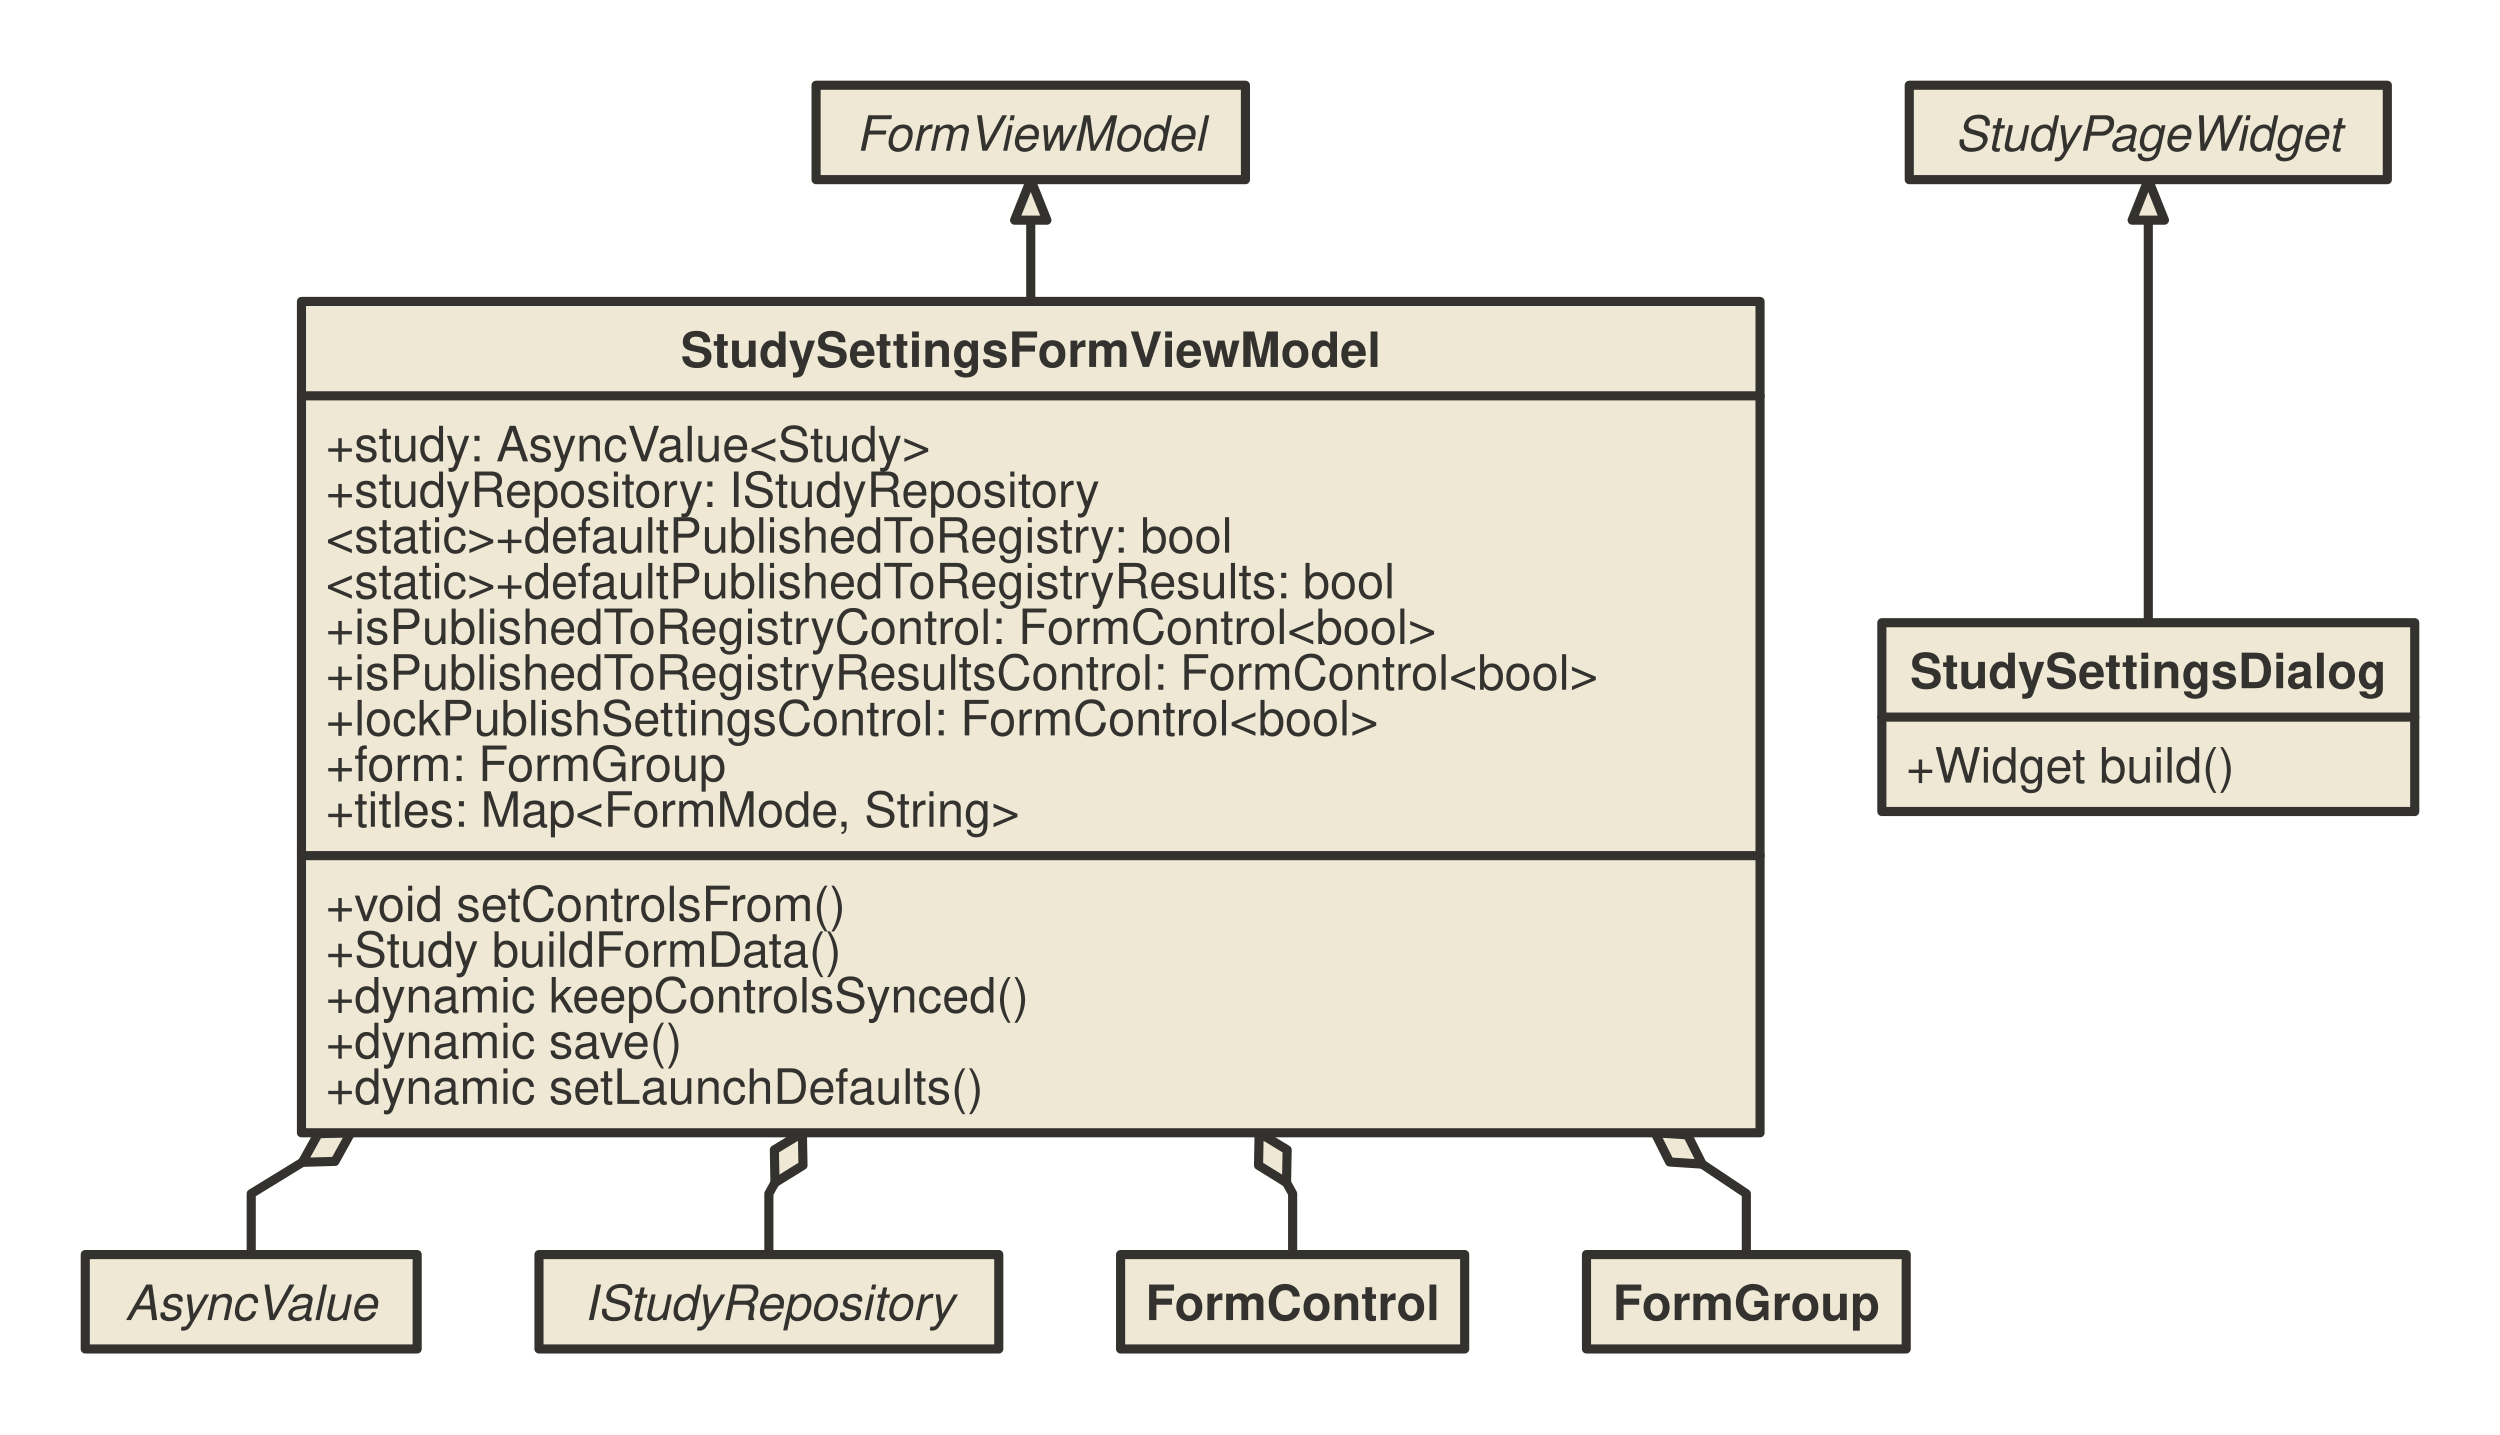
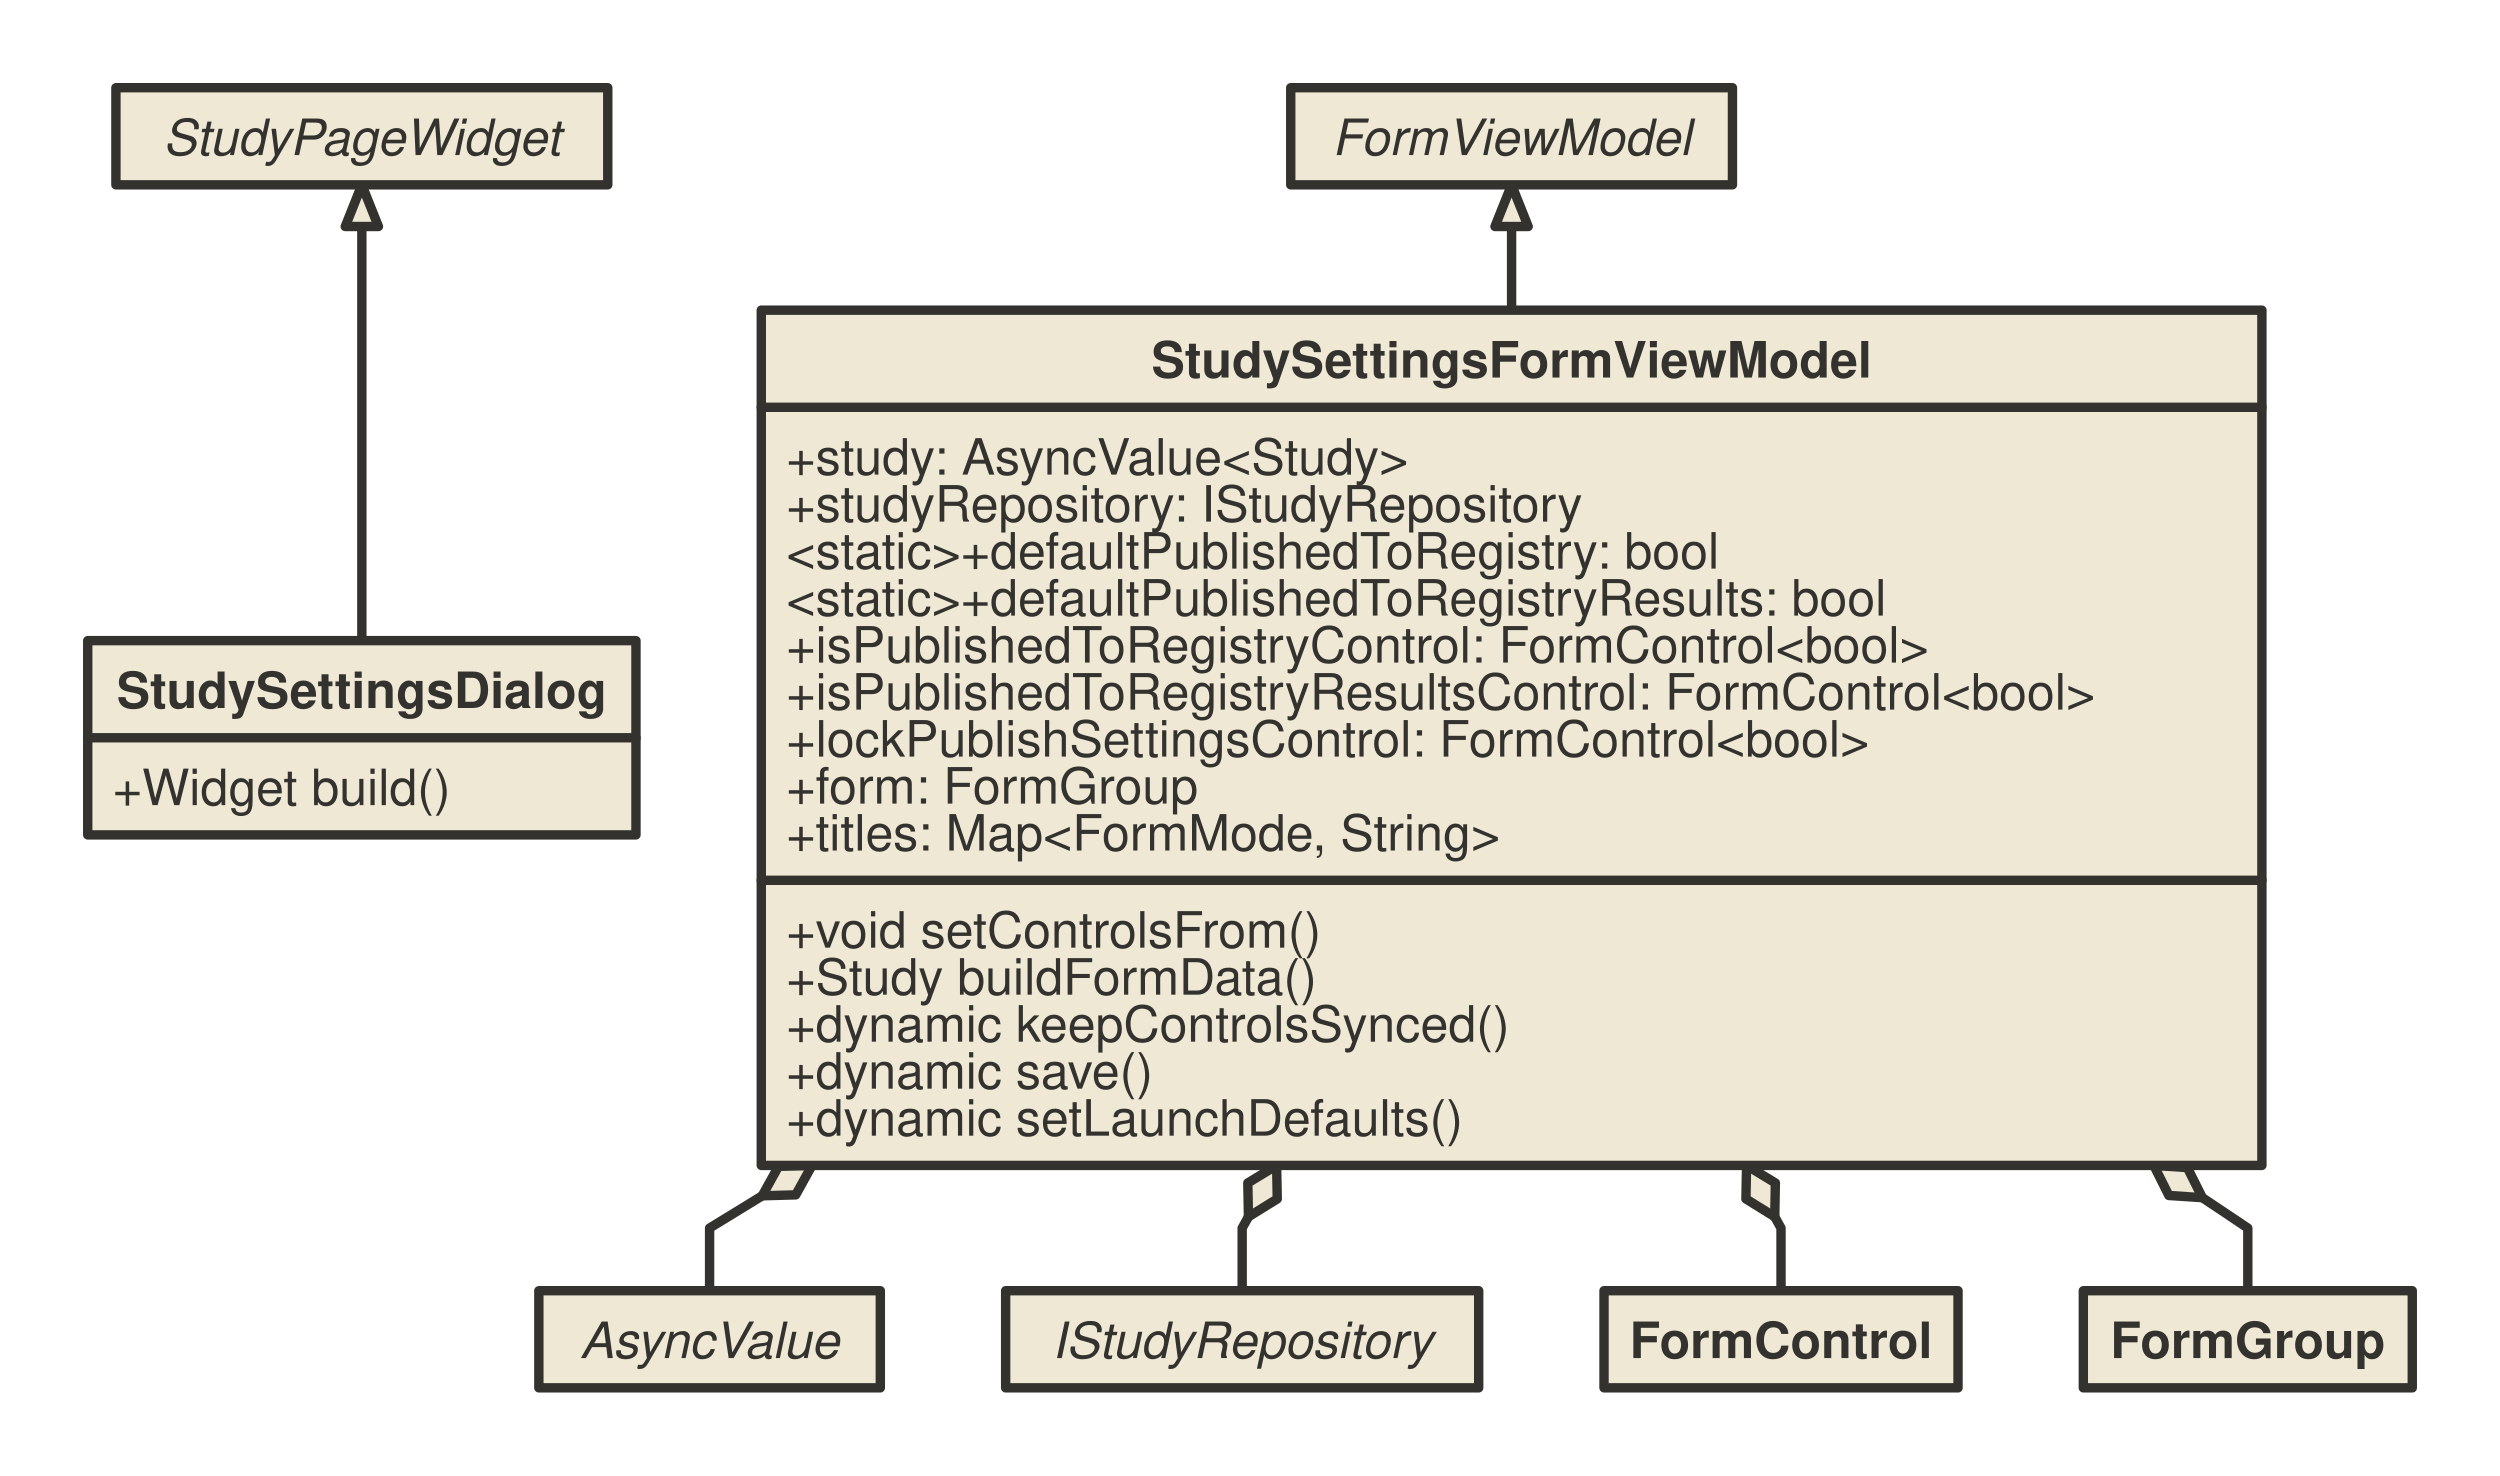
- <svg xmlns="http://www.w3.org/2000/svg" version="1.1" baseProfile="full" width="821.0" height="471.0" viewbox="0 0 821 471">
+ <svg xmlns="http://www.w3.org/2000/svg" version="1.1" baseProfile="full" width="798.0" height="471.0" viewbox="0 0 798 471">
  <g stroke-width="1.0" text-align="left" font="12pt Helvetica, Arial, sans-serif" font-size="12pt" font-family="Helvetica" font-weight="bold" font-style="normal">
    <g font-family="Helvetica" font-size="12pt" font-weight="bold" font-style="normal" stroke-width="3.0" stroke-linejoin="round" stroke-linecap="round" stroke="#33322E">
      <g stroke="transparent" fill="transparent">
-         <rect x="0.0" y="0.0" height="471.0" width="821.0" stroke="none" />
+         <rect x="0.0" y="0.0" height="471.0" width="798.0" stroke="none" />
      </g>
      <g transform="translate(8, 8)" fill="#33322E">
        <g transform="translate(20, 20)" fill="#eee8d5" font-family="Helvetica" font-size="12pt" font-weight="normal" font-style="normal">
-           <path d="M71.3 353.7 L54.5 364 L54.5 384 L54.5 384.0 " fill="none" />
+           <path d="M87.5 44.3 L87.5 51 L87.5 176.5 L87.5 176.5 " fill="none" />
+           <path d="M92.8 44.3 L87.5 44.3 L82.2 44.3 L87.5 31.0 Z" />
+           <path d="M215.3 353.7 L198.5 364 L198.5 384 L198.5 384.0 " fill="none" />
          <g fill="#eee8d5">
-             <path d="M82.0 353.4 L71.3 353.7 L76.5 344.3 L87.2 344.0 Z" />
+             <path d="M226.0 353.4 L215.3 353.7 L220.5 344.3 L231.2 344.0 Z" />
          </g>
-           <path d="M226.5 360.4 L224.5 364 L224.5 384 L224.5 384.0 " fill="none" />
+           <path d="M370.5 360.4 L368.5 364 L368.5 384 L368.5 384.0 " fill="none" />
          <g fill="#eee8d5">
-             <path d="M235.7 354.7 L226.5 360.4 L226.3 349.6 L235.5 344.0 Z" />
+             <path d="M379.7 354.7 L370.5 360.4 L370.3 349.6 L379.5 344.0 Z" />
          </g>
-           <path d="M394.5 360.4 L396.5 364 L396.5 384 L396.5 384.0 " fill="none" />
+           <path d="M538.5 360.4 L540.5 364 L540.5 384 L540.5 384.0 " fill="none" />
          <g fill="#eee8d5">
-             <path d="M394.7 349.6 L394.5 360.4 L385.3 354.7 L385.5 344.0 Z" />
+             <path d="M538.7 349.6 L538.5 360.4 L529.3 354.7 L529.5 344.0 Z" />
          </g>
-           <path d="M531.0 354.3 L545.5 364 L545.5 384 L545.5 384.0 " fill="none" />
+           <path d="M675.0 354.3 L689.5 364 L689.5 384 L689.5 384.0 " fill="none" />
          <g fill="#eee8d5">
-             <path d="M526.2 344.7 L531.0 354.3 L520.3 353.6 L515.5 344.0 Z" />
+             <path d="M670.2 344.7 L675.0 354.3 L664.3 353.6 L659.5 344.0 Z" />
          </g>
-           <path d="M310.5 44.3 L310.5 51 L310.5 71 L310.5 71.0 " fill="none" />
-           <path d="M315.8 44.3 L310.5 44.3 L305.2 44.3 L310.5 31.0 Z" />
-           <path d="M677.5 44.3 L677.5 51 L677.5 176.5 L677.5 176.5 " fill="none" />
-           <path d="M682.8 44.3 L677.5 44.3 L672.2 44.3 L677.5 31.0 Z" />
+           <path d="M454.5 44.3 L454.5 51 L454.5 71 L454.5 71.0 " fill="none" />
+           <path d="M459.8 44.3 L454.5 44.3 L449.2 44.3 L454.5 31.0 Z" />
+           <g data-name="StudySettingsDialog">
+             <g fill="#eee8d5" stroke="#33322E" data-name="StudySettingsDialog">
+               <rect x="0.0" y="176.5" height="62.0" width="175.0" data-name="StudySettingsDialog" />
+               <path d="M0.0 207.5 L175.0 207.5" fill="none" data-name="StudySettingsDialog" />
+             </g>
+             <g transform="translate(0, 176.5)" font-family="Helvetica" font-size="12pt" font-weight="bold" font-style="normal" data-name="StudySettingsDialog">
+               <g transform="translate(8, 8)" fill="#33322E" text-align="center" data-name="StudySettingsDialog">
+                 <text x="79.5" y="13.5" stroke="none" text-anchor="middle" data-name="StudySettingsDialog">StudySettingsDialog</text>
+               </g>
+             </g>
+             <g transform="translate(0, 207.5)" font-family="Helvetica" font-size="12pt" font-weight="normal" font-style="normal" data-name="StudySettingsDialog">
+               <g transform="translate(8, 8)" fill="#33322E" text-align="left" data-name="StudySettingsDialog">
+                 <text x="0.0" y="13.5" stroke="none" data-name="StudySettingsDialog">+Widget build()</text>
+               </g>
+             </g>
+           </g>
+           <g data-name="StudyPageWidget">
+             <g fill="#eee8d5" stroke="#33322E" data-name="StudyPageWidget">
+               <rect x="9.0" y="0.0" height="31.0" width="157.0" data-name="StudyPageWidget" />
+             </g>
+             <g transform="translate(9, 0)" font-family="Helvetica" font-size="12pt" font-weight="normal" font-style="italic" data-name="StudyPageWidget">
+               <g transform="translate(8, 8)" fill="#33322E" text-align="center" data-name="StudyPageWidget">
+                 <text x="70.5" y="13.5" stroke="none" text-anchor="middle" data-name="StudyPageWidget">StudyPageWidget</text>
+               </g>
+             </g>
+           </g>
          <g data-name="StudySettingsFormViewModel">
            <g fill="#eee8d5" stroke="#33322E" data-name="StudySettingsFormViewModel">
-               <rect x="71.0" y="71.0" height="273.0" width="479.0" data-name="StudySettingsFormViewModel" />
-               <path d="M71.0 102.0 L550.0 102.0" fill="none" data-name="StudySettingsFormViewModel" />
-               <path d="M71.0 253.0 L550.0 253.0" fill="none" data-name="StudySettingsFormViewModel" />
+               <rect x="215.0" y="71.0" height="273.0" width="479.0" data-name="StudySettingsFormViewModel" />
+               <path d="M215.0 102.0 L694.0 102.0" fill="none" data-name="StudySettingsFormViewModel" />
+               <path d="M215.0 253.0 L694.0 253.0" fill="none" data-name="StudySettingsFormViewModel" />
            </g>
-             <g transform="translate(71, 71)" font-family="Helvetica" font-size="12pt" font-weight="bold" font-style="normal" data-name="StudySettingsFormViewModel">
+             <g transform="translate(215, 71)" font-family="Helvetica" font-size="12pt" font-weight="bold" font-style="normal" data-name="StudySettingsFormViewModel">
              <g transform="translate(8, 8)" fill="#33322E" text-align="center" data-name="StudySettingsFormViewModel">
                <text x="231.5" y="13.5" stroke="none" text-anchor="middle" data-name="StudySettingsFormViewModel">StudySettingsFormViewModel</text>
              </g>
            </g>
-             <g transform="translate(71, 102)" font-family="Helvetica" font-size="12pt" font-weight="normal" font-style="normal" data-name="StudySettingsFormViewModel">
+             <g transform="translate(215, 102)" font-family="Helvetica" font-size="12pt" font-weight="normal" font-style="normal" data-name="StudySettingsFormViewModel">
              <g transform="translate(8, 8)" fill="#33322E" text-align="left" data-name="StudySettingsFormViewModel">
                <text x="0.0" y="13.5" stroke="none" data-name="StudySettingsFormViewModel">+study: AsyncValue&lt;Study&gt;</text>
                <text x="0.0" y="28.5" stroke="none" data-name="StudySettingsFormViewModel">+studyRepository: IStudyRepository</text>
                <text x="0.0" y="43.5" stroke="none" data-name="StudySettingsFormViewModel">&lt;static&gt;+defaultPublishedToRegistry: bool</text>
                <text x="0.0" y="58.5" stroke="none" data-name="StudySettingsFormViewModel">&lt;static&gt;+defaultPublishedToRegistryResults: bool</text>
                <text x="0.0" y="73.5" stroke="none" data-name="StudySettingsFormViewModel">+isPublishedToRegistryControl: FormControl&lt;bool&gt;</text>
                <text x="0.0" y="88.5" stroke="none" data-name="StudySettingsFormViewModel">+isPublishedToRegistryResultsControl: FormControl&lt;bool&gt;</text>
                <text x="0.0" y="103.5" stroke="none" data-name="StudySettingsFormViewModel">+lockPublishSettingsControl: FormControl&lt;bool&gt;</text>
                <text x="0.0" y="118.5" stroke="none" data-name="StudySettingsFormViewModel">+form: FormGroup</text>
                <text x="0.0" y="133.5" stroke="none" data-name="StudySettingsFormViewModel">+titles: Map&lt;FormMode, String&gt;</text>
              </g>
            </g>
-             <g transform="translate(71, 253)" font-family="Helvetica" font-size="12pt" font-weight="normal" font-style="normal" data-name="StudySettingsFormViewModel">
+             <g transform="translate(215, 253)" font-family="Helvetica" font-size="12pt" font-weight="normal" font-style="normal" data-name="StudySettingsFormViewModel">
              <g transform="translate(8, 8)" fill="#33322E" text-align="left" data-name="StudySettingsFormViewModel">
                <text x="0.0" y="13.5" stroke="none" data-name="StudySettingsFormViewModel">+void setControlsFrom()</text>
                <text x="0.0" y="28.5" stroke="none" data-name="StudySettingsFormViewModel">+Study buildFormData()</text>
                <text x="0.0" y="43.5" stroke="none" data-name="StudySettingsFormViewModel">+dynamic keepControlsSynced()</text>
                <text x="0.0" y="58.5" stroke="none" data-name="StudySettingsFormViewModel">+dynamic save()</text>
                <text x="0.0" y="73.5" stroke="none" data-name="StudySettingsFormViewModel">+dynamic setLaunchDefaults()</text>
              </g>
            </g>
          </g>
          <g data-name="AsyncValue">
            <g fill="#eee8d5" stroke="#33322E" data-name="AsyncValue">
-               <rect x="0.0" y="384.0" height="31.0" width="109.0" data-name="AsyncValue" />
+               <rect x="144.0" y="384.0" height="31.0" width="109.0" data-name="AsyncValue" />
            </g>
-             <g transform="translate(0, 384)" font-family="Helvetica" font-size="12pt" font-weight="normal" font-style="italic" data-name="AsyncValue">
+             <g transform="translate(144, 384)" font-family="Helvetica" font-size="12pt" font-weight="normal" font-style="italic" data-name="AsyncValue">
              <g transform="translate(8, 8)" fill="#33322E" text-align="center" data-name="AsyncValue">
                <text x="46.5" y="13.5" stroke="none" text-anchor="middle" data-name="AsyncValue">AsyncValue</text>
              </g>
            </g>
          </g>
          <g data-name="IStudyRepository">
            <g fill="#eee8d5" stroke="#33322E" data-name="IStudyRepository">
-               <rect x="149.0" y="384.0" height="31.0" width="151.0" data-name="IStudyRepository" />
+               <rect x="293.0" y="384.0" height="31.0" width="151.0" data-name="IStudyRepository" />
            </g>
-             <g transform="translate(149, 384)" font-family="Helvetica" font-size="12pt" font-weight="normal" font-style="italic" data-name="IStudyRepository">
+             <g transform="translate(293, 384)" font-family="Helvetica" font-size="12pt" font-weight="normal" font-style="italic" data-name="IStudyRepository">
              <g transform="translate(8, 8)" fill="#33322E" text-align="center" data-name="IStudyRepository">
                <text x="67.5" y="13.5" stroke="none" text-anchor="middle" data-name="IStudyRepository">IStudyRepository</text>
              </g>
            </g>
          </g>
          <g data-name="FormControl">
            <g fill="#eee8d5" stroke="#33322E" data-name="FormControl">
-               <rect x="340.0" y="384.0" height="31.0" width="113.0" data-name="FormControl" />
+               <rect x="484.0" y="384.0" height="31.0" width="113.0" data-name="FormControl" />
            </g>
-             <g transform="translate(340, 384)" font-family="Helvetica" font-size="12pt" font-weight="bold" font-style="normal" data-name="FormControl">
+             <g transform="translate(484, 384)" font-family="Helvetica" font-size="12pt" font-weight="bold" font-style="normal" data-name="FormControl">
              <g transform="translate(8, 8)" fill="#33322E" text-align="center" data-name="FormControl">
                <text x="48.5" y="13.5" stroke="none" text-anchor="middle" data-name="FormControl">FormControl</text>
              </g>
            </g>
          </g>
          <g data-name="FormGroup">
            <g fill="#eee8d5" stroke="#33322E" data-name="FormGroup">
-               <rect x="493.0" y="384.0" height="31.0" width="105.0" data-name="FormGroup" />
+               <rect x="637.0" y="384.0" height="31.0" width="105.0" data-name="FormGroup" />
            </g>
-             <g transform="translate(493, 384)" font-family="Helvetica" font-size="12pt" font-weight="bold" font-style="normal" data-name="FormGroup">
+             <g transform="translate(637, 384)" font-family="Helvetica" font-size="12pt" font-weight="bold" font-style="normal" data-name="FormGroup">
              <g transform="translate(8, 8)" fill="#33322E" text-align="center" data-name="FormGroup">
                <text x="44.5" y="13.5" stroke="none" text-anchor="middle" data-name="FormGroup">FormGroup</text>
              </g>
            </g>
          </g>
          <g data-name="FormViewModel">
            <g fill="#eee8d5" stroke="#33322E" data-name="FormViewModel">
-               <rect x="240.0" y="0.0" height="31.0" width="141.0" data-name="FormViewModel" />
+               <rect x="384.0" y="0.0" height="31.0" width="141.0" data-name="FormViewModel" />
            </g>
-             <g transform="translate(240, 0)" font-family="Helvetica" font-size="12pt" font-weight="normal" font-style="italic" data-name="FormViewModel">
+             <g transform="translate(384, 0)" font-family="Helvetica" font-size="12pt" font-weight="normal" font-style="italic" data-name="FormViewModel">
              <g transform="translate(8, 8)" fill="#33322E" text-align="center" data-name="FormViewModel">
                <text x="62.5" y="13.5" stroke="none" text-anchor="middle" data-name="FormViewModel">FormViewModel</text>
-               </g>
-             </g>
-           </g>
-           <g data-name="StudySettingsDialog">
-             <g fill="#eee8d5" stroke="#33322E" data-name="StudySettingsDialog">
-               <rect x="590.0" y="176.5" height="62.0" width="175.0" data-name="StudySettingsDialog" />
-               <path d="M590.0 207.5 L765.0 207.5" fill="none" data-name="StudySettingsDialog" />
-             </g>
-             <g transform="translate(590, 176.5)" font-family="Helvetica" font-size="12pt" font-weight="bold" font-style="normal" data-name="StudySettingsDialog">
-               <g transform="translate(8, 8)" fill="#33322E" text-align="center" data-name="StudySettingsDialog">
-                 <text x="79.5" y="13.5" stroke="none" text-anchor="middle" data-name="StudySettingsDialog">StudySettingsDialog</text>
-               </g>
-             </g>
-             <g transform="translate(590, 207.5)" font-family="Helvetica" font-size="12pt" font-weight="normal" font-style="normal" data-name="StudySettingsDialog">
-               <g transform="translate(8, 8)" fill="#33322E" text-align="left" data-name="StudySettingsDialog">
-                 <text x="0.0" y="13.5" stroke="none" data-name="StudySettingsDialog">+Widget build()</text>
-               </g>
-             </g>
-           </g>
-           <g data-name="StudyPageWidget">
-             <g fill="#eee8d5" stroke="#33322E" data-name="StudyPageWidget">
-               <rect x="599.0" y="0.0" height="31.0" width="157.0" data-name="StudyPageWidget" />
-             </g>
-             <g transform="translate(599, 0)" font-family="Helvetica" font-size="12pt" font-weight="normal" font-style="italic" data-name="StudyPageWidget">
-               <g transform="translate(8, 8)" fill="#33322E" text-align="center" data-name="StudyPageWidget">
-                 <text x="70.5" y="13.5" stroke="none" text-anchor="middle" data-name="StudyPageWidget">StudyPageWidget</text>
              </g>
            </g>
          </g>
        </g>
      </g>
    </g>
  </g>
</svg>
